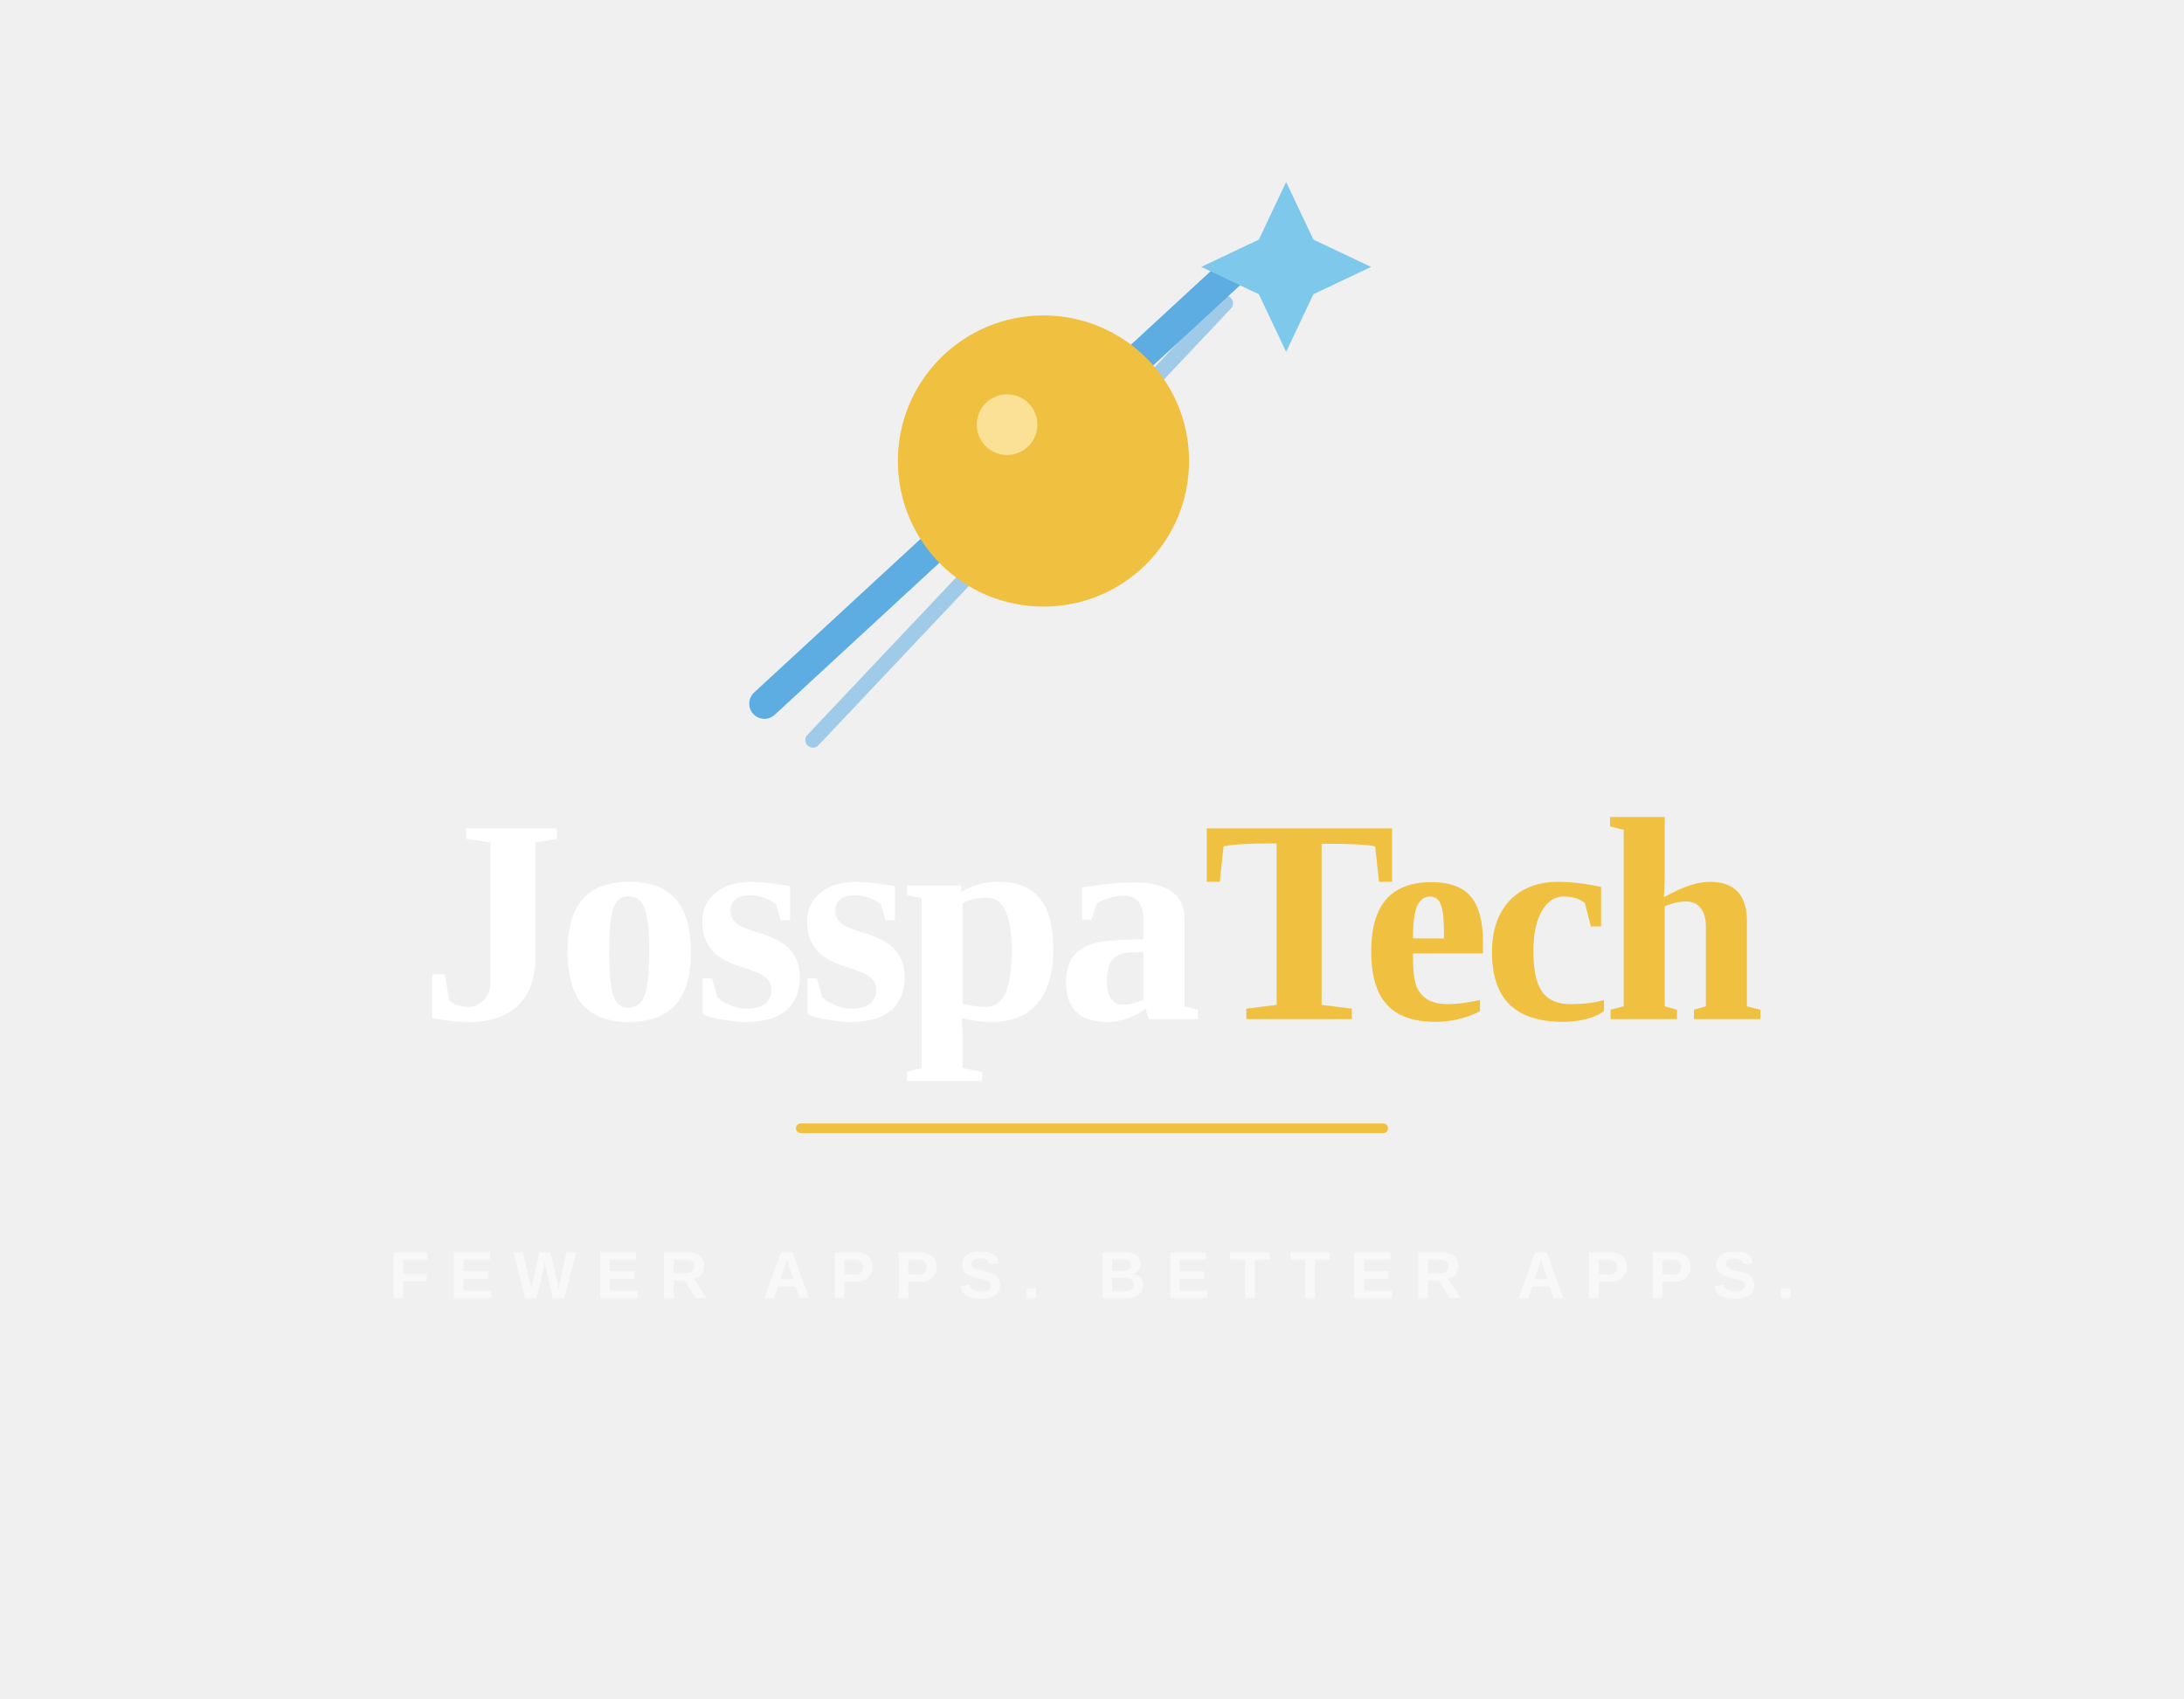
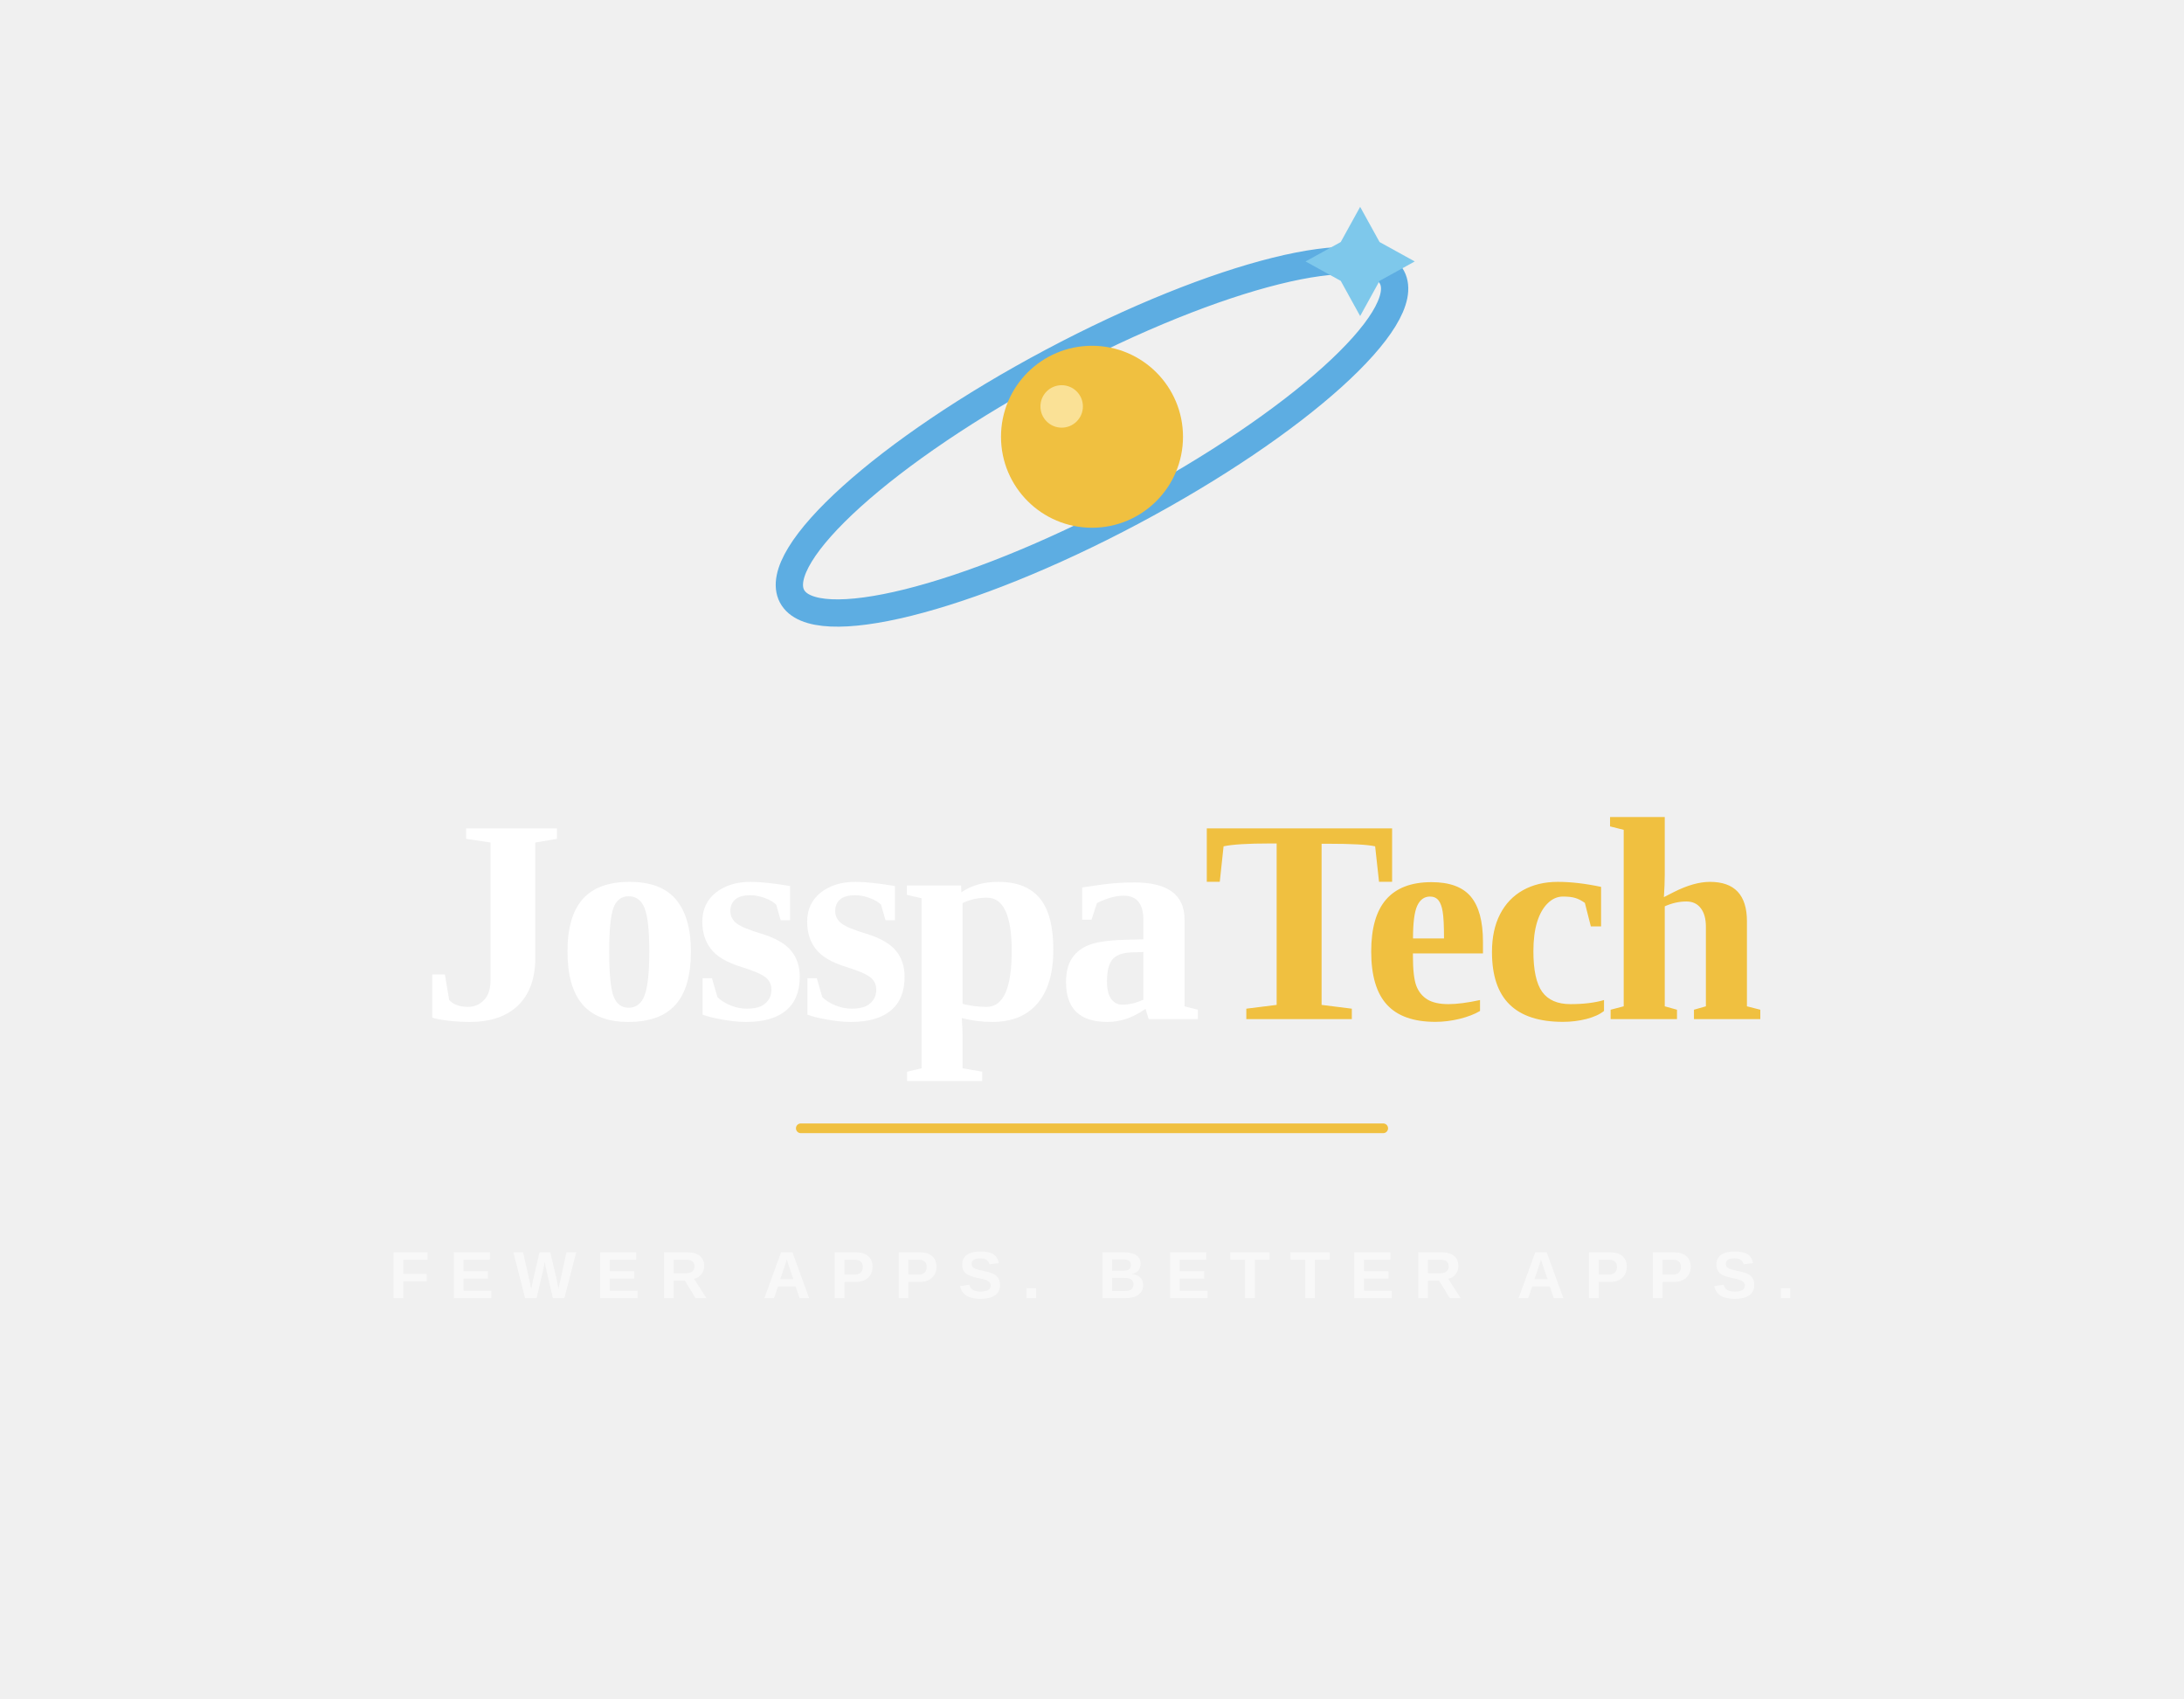
<svg xmlns="http://www.w3.org/2000/svg" viewBox="0 0 360 280" role="img" aria-label="JosspaTech">
-   <g transform="translate(116 4)">
-     <line x1="10" y1="112" x2="88" y2="40" stroke="#5DADE2" stroke-width="5" stroke-linecap="round" />
-     <line x1="18" y1="118" x2="86" y2="46" stroke="#5DADE2" stroke-width="2.5" stroke-linecap="round" opacity="0.55" />
-     <circle cx="56" cy="72" r="24" fill="#F0C040" />
-     <circle cx="50" cy="66" r="5" fill="#FFF3C4" opacity="0.65" />
-     <path d="M96,26 100.5,35.5 110,40 100.5,44.5 96,54 91.5,44.5 82,40 91.5,35.5 Z" fill="#7EC8EB" />
+   <g transform="translate(116 8)">
+     <ellipse cx="64" cy="64" rx="56" ry="14" fill="none" stroke="#5DADE2" stroke-width="4.5" transform="rotate(-28 64 64)" />
+     <circle cx="64" cy="64" r="15" fill="#F0C040" />
+     <circle cx="59" cy="59" r="3.5" fill="#FFF3C4" opacity="0.65" />
+     <path d="M108.2,26.1 111.4,31.9 117.2,35.1 111.4,38.3 108.2,44.1 105.0,38.3 99.2,35.1 105.0,31.9 Z" fill="#7EC8EB" />
  </g>
  <text x="180" y="168" text-anchor="middle" font-family="Georgia, 'Times New Roman', Times, serif" font-size="48" font-weight="700" letter-spacing="-1.4" fill="#FFFFFF">Josspa<tspan fill="#F0C040">Tech</tspan>
  </text>
  <line x1="132" y1="186" x2="228" y2="186" stroke="#F0C040" stroke-width="1.6" stroke-linecap="round" />
  <text x="180" y="214" text-anchor="middle" font-family="Manrope, 'Segoe UI', Arial, sans-serif" font-size="11" font-weight="700" letter-spacing="3.2" fill="rgba(255,255,255,0.55)">FEWER APPS. BETTER APPS.</text>
</svg>
